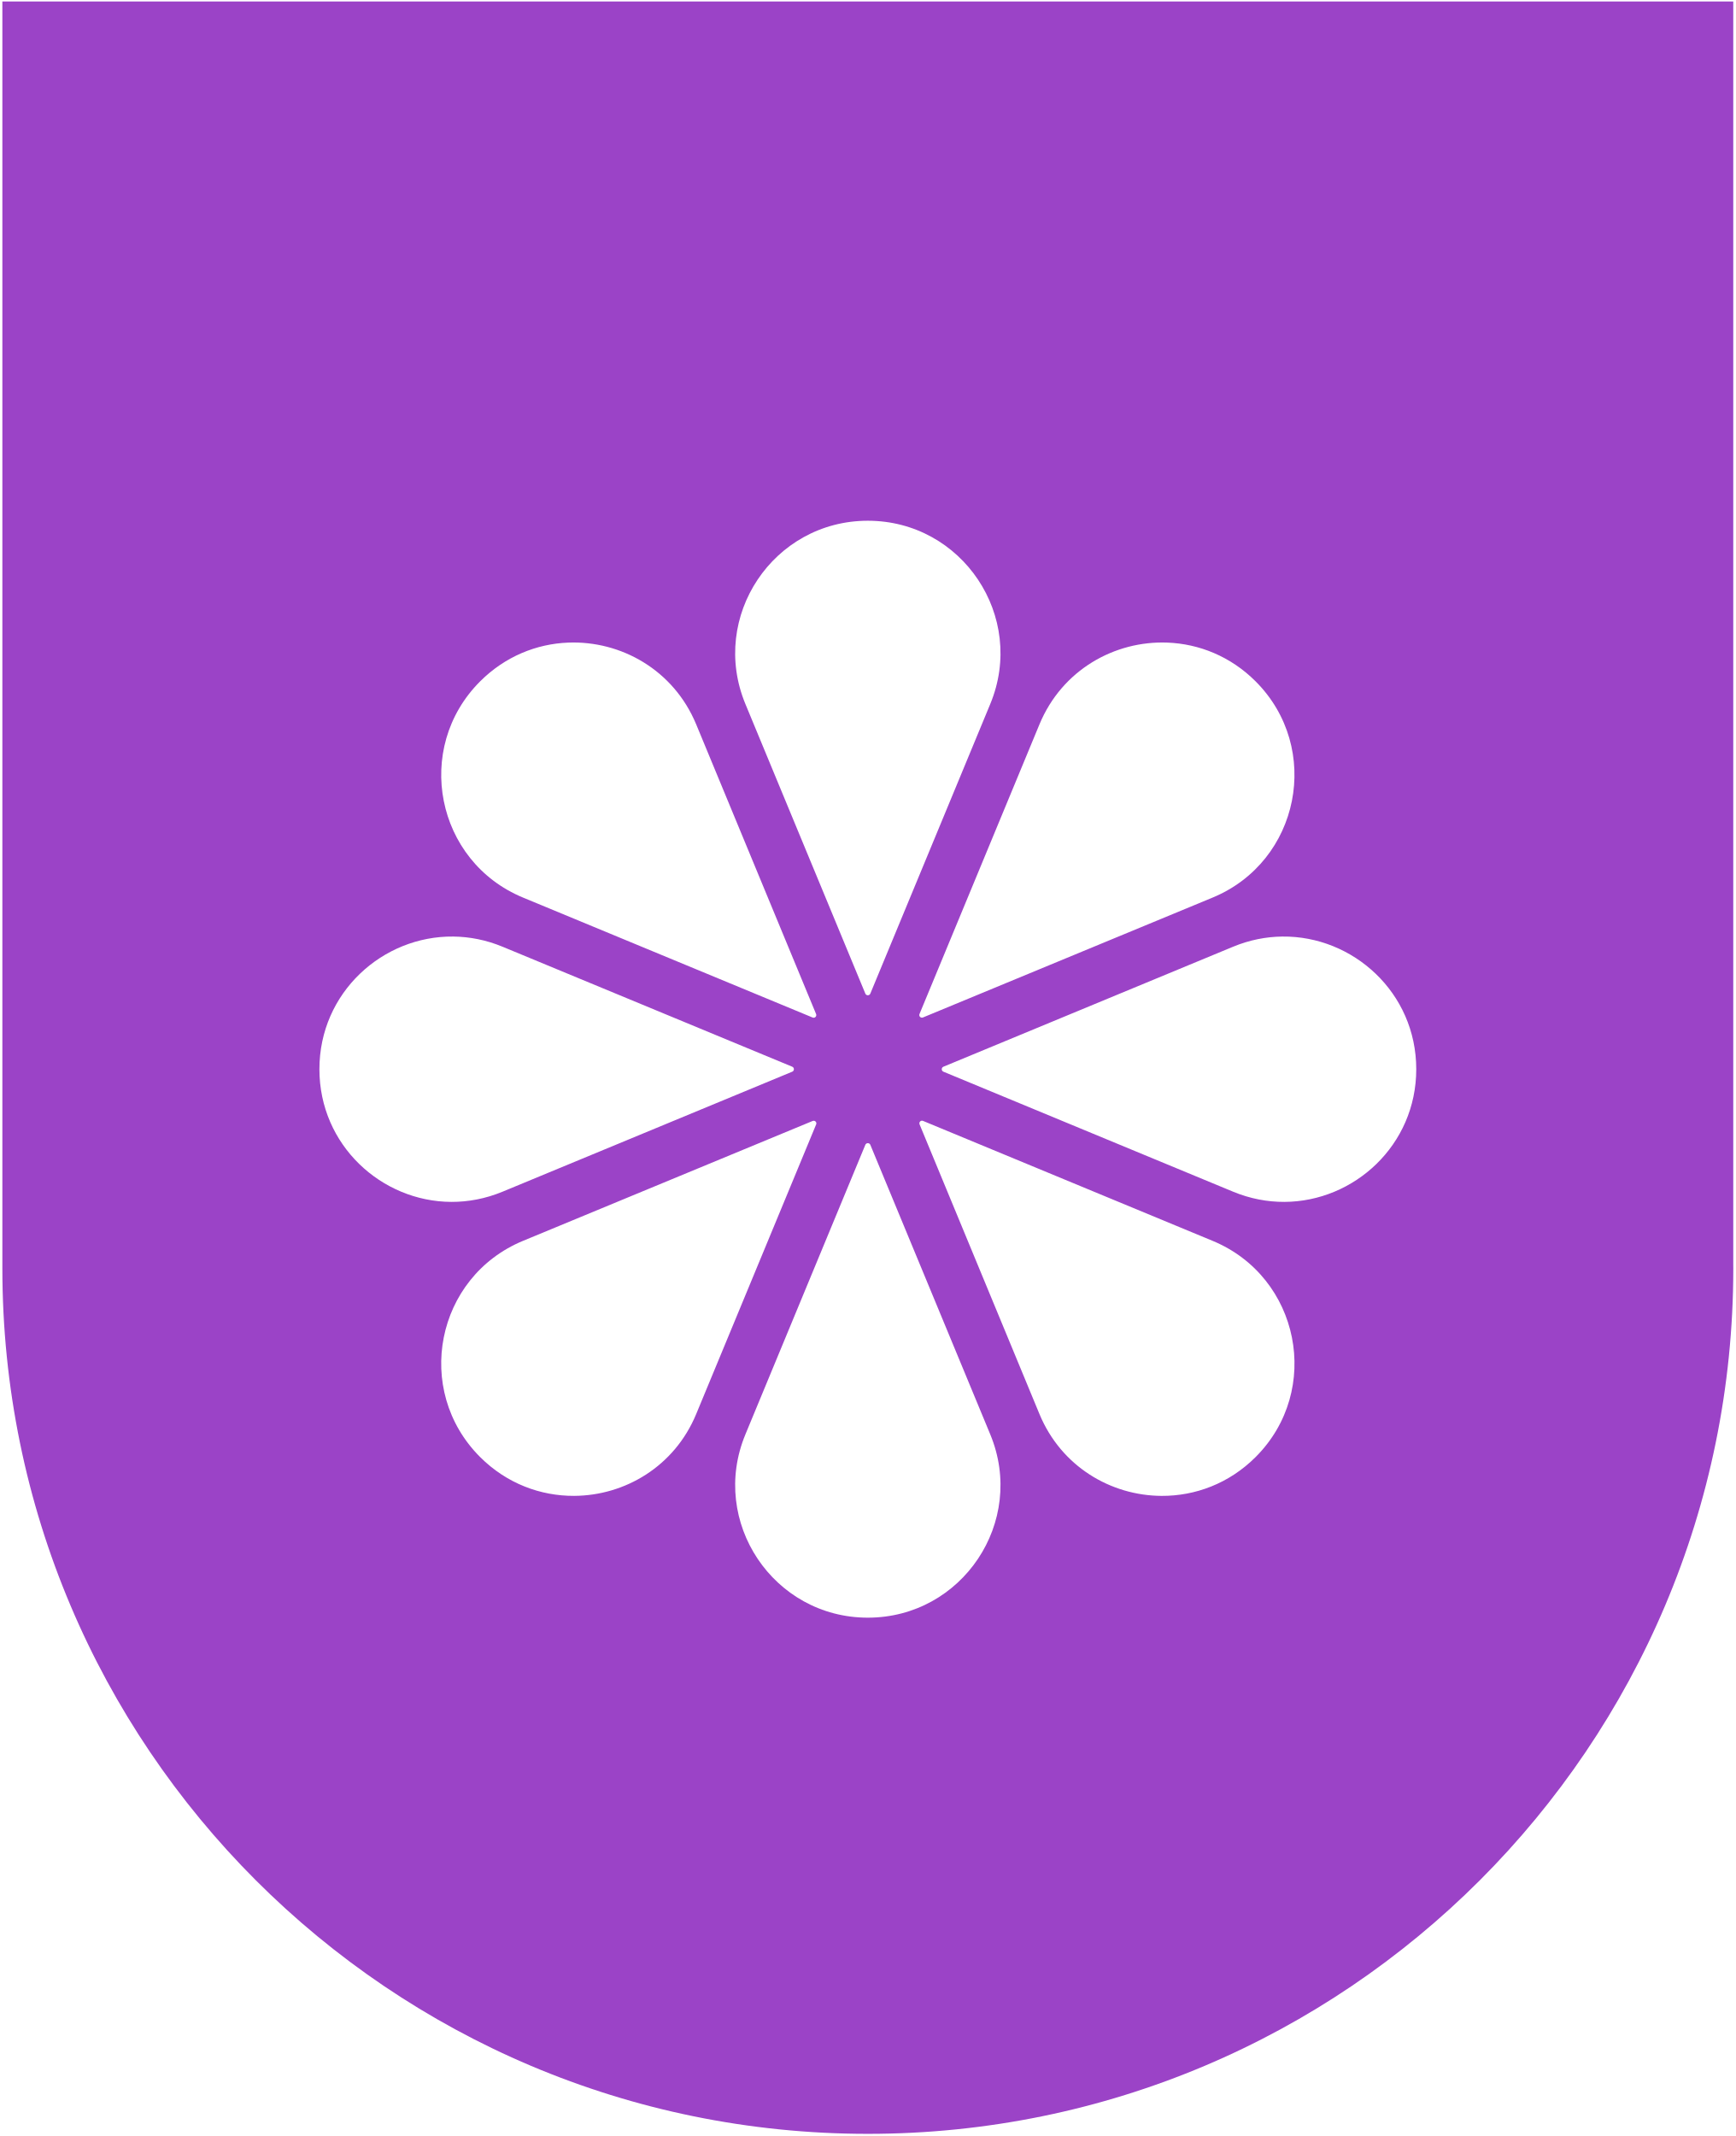
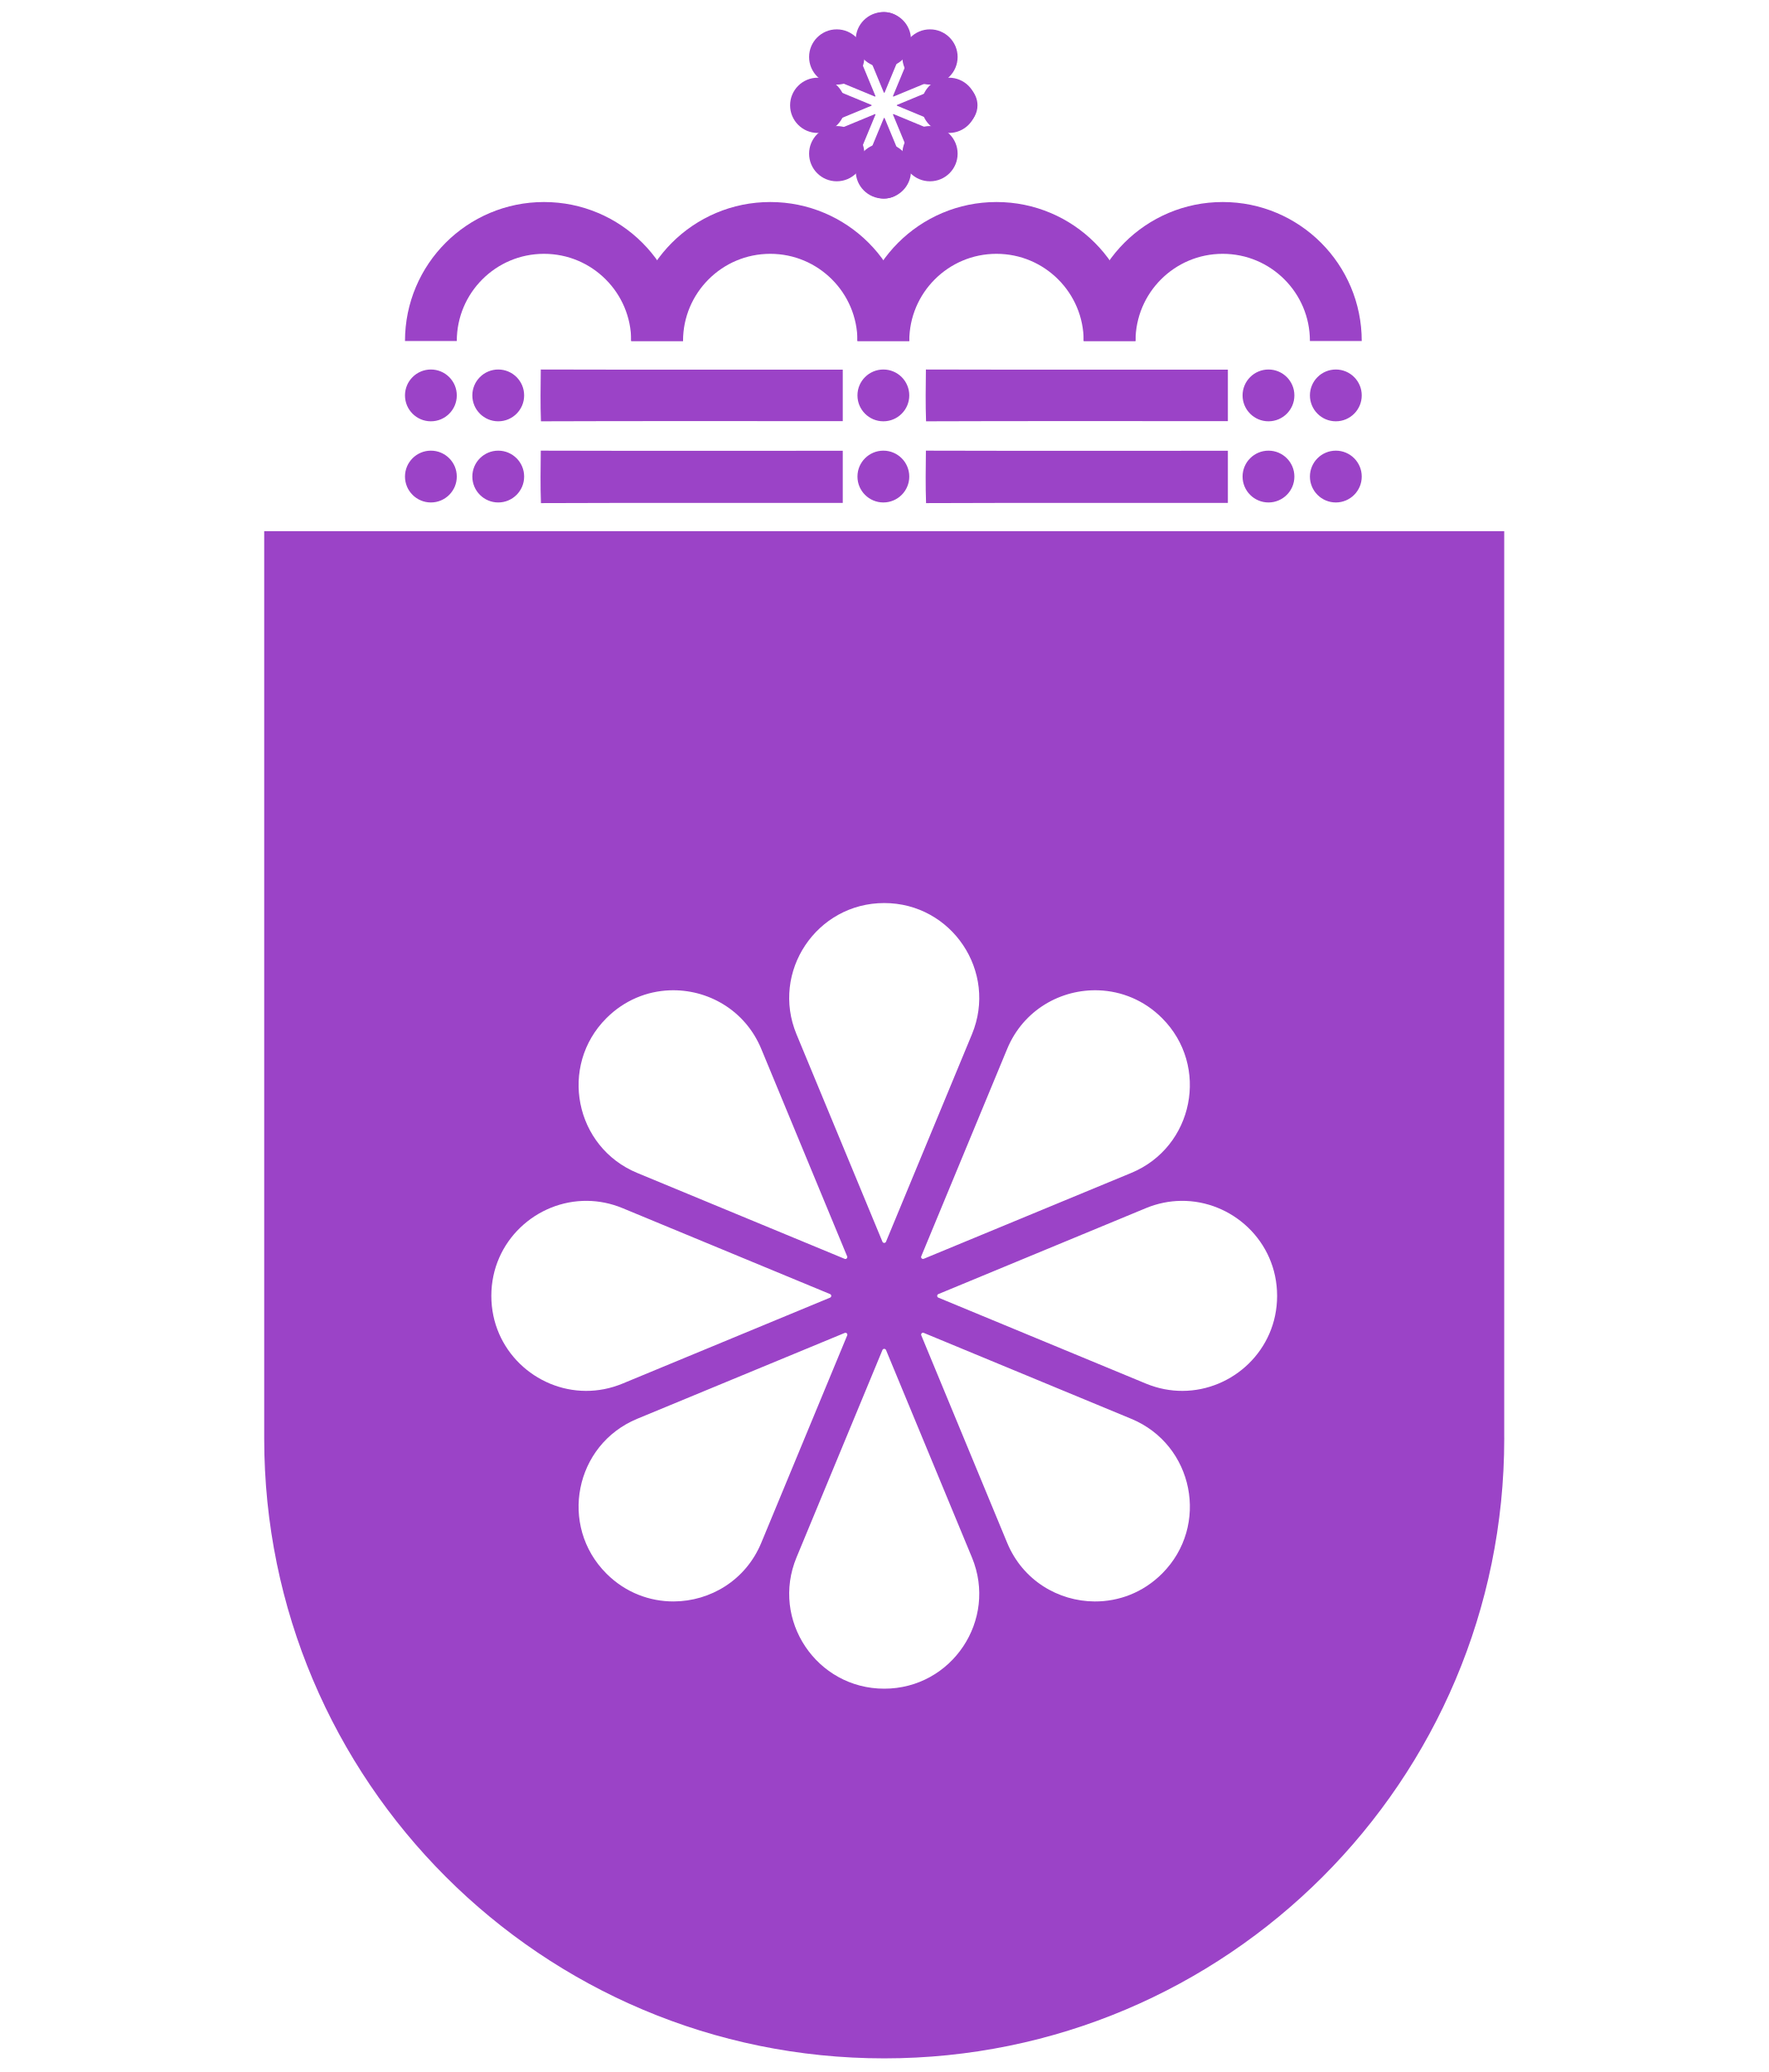
- <svg xmlns="http://www.w3.org/2000/svg" width="720" height="886" viewBox="0 0 720 886">
-   <path id="Path" fill="#9b43c7" stroke="none" d="M 360 885.105 C 161.722 885.105 0.982 724.366 0.982 526.088 C 0.982 525.617 0.996 525.13 0.982 524.66 L 0.982 0.625 L 719.004 0.625 L 719.004 524.66 C 719.004 525.13 719.018 525.603 719.018 526.088 C 719.018 724.366 558.278 885.105 360 885.105 Z M 360 671 C 399.174 671 425.786 631.197 410.795 595 L 361.031 474.854 C 360.844 474.399 360.42 474.178 360 474.178 C 359.58 474.178 359.156 474.399 358.969 474.854 L 309.205 595 C 294.211 631.197 320.826 671 360 671 Z M 481.826 620.482 C 495.744 620.558 509.845 615.398 520.885 604.354 C 548.582 576.654 539.234 529.692 503.039 514.701 L 382.893 464.938 C 381.971 464.561 381.094 465.481 381.471 466.393 L 431.197 586.541 C 440.217 608.316 460.813 620.368 481.826 620.482 Z M 238.189 620.475 C 259.193 620.362 279.781 608.316 288.799 586.541 L 338.564 466.393 C 338.941 465.471 338.019 464.597 337.107 464.971 L 216.957 514.701 C 180.762 529.692 171.441 576.643 199.148 604.354 C 210.185 615.389 224.278 620.549 238.189 620.475 Z M 187.201 498.537 C 194.222 498.567 201.429 497.225 208.498 494.297 L 328.646 444.531 C 329.558 444.154 329.558 442.846 328.646 442.469 L 208.498 392.705 C 201.711 389.891 194.814 388.552 188.059 388.475 C 158.79 388.138 132.5 411.672 132.5 443.5 C 132.5 475.023 158.274 498.415 187.201 498.537 Z M 532.797 498.537 C 561.724 498.415 587.5 475.023 587.5 443.5 C 587.5 411.672 561.211 388.138 531.939 388.475 C 525.187 388.552 518.287 389.891 511.5 392.705 L 391.354 442.469 C 390.442 442.846 390.442 444.154 391.354 444.531 L 511.5 494.297 C 518.569 497.225 525.776 498.567 532.797 498.537 Z M 337.449 422.148 C 338.229 422.21 338.857 421.405 338.529 420.607 L 288.799 300.461 C 279.425 277.841 257.564 265.704 235.727 266.547 C 222.622 267.053 209.541 272.26 199.148 282.652 C 171.451 310.35 180.762 357.309 216.957 372.303 L 337.107 422.066 C 337.223 422.113 337.338 422.14 337.449 422.148 Z M 382.387 422.117 C 382.55 422.127 382.722 422.1 382.893 422.029 L 503.039 372.303 C 539.234 357.309 548.571 310.325 520.85 282.615 C 510.463 272.229 497.377 267.053 484.27 266.547 C 462.43 265.704 440.571 277.841 431.197 300.461 L 381.434 420.607 C 381.13 421.356 381.68 422.076 382.387 422.117 Z M 359.998 412.832 C 360.42 412.832 360.843 412.604 361.031 412.148 L 410.795 292 C 425.786 255.803 399.174 216 360 216 C 320.826 216 294.211 255.803 309.205 292 L 358.969 412.148 C 359.156 412.604 359.576 412.832 359.998 412.832 Z" />
-   <path id="Path-copy" fill="#f99633" stroke="none" visibility="hidden" d="M 359 263 C 313.455 263 282.511 309.277 299.943 351.361 L 357.801 491.049 C 358.236 492.108 359.761 492.108 360.199 491.049 L 418.057 351.361 C 435.486 309.277 404.546 263 359 263 Z M 214.516 321.769 C 199.28 322.357 184.069 328.409 171.987 340.492 C 139.785 372.694 150.612 427.29 192.694 444.722 L 332.384 502.581 C 333.456 503.016 334.472 501.944 334.037 500.885 L 276.22 361.197 C 265.321 334.898 239.904 320.788 214.516 321.769 Z M 503.481 321.769 C 478.089 320.788 452.676 334.898 441.777 361.197 L 383.92 500.885 C 383.485 501.957 384.556 502.976 385.616 502.538 L 525.303 444.722 C 567.385 427.29 578.24 372.666 546.01 340.449 C 533.934 328.374 518.72 322.357 503.481 321.769 Z M 159.094 463.526 C 125.065 463.134 94.501 490.496 94.501 527.501 C 94.501 573.046 140.776 603.99 182.858 586.557 L 322.548 528.7 C 323.608 528.262 323.608 526.739 322.548 526.301 L 182.858 468.444 C 174.966 465.172 166.948 463.616 159.094 463.526 Z M 558.903 463.526 C 551.052 463.616 543.03 465.172 535.139 468.444 L 395.452 526.301 C 394.393 526.739 394.393 528.262 395.452 528.7 L 535.139 586.557 C 577.221 603.99 623.499 573.046 623.499 527.501 C 623.499 490.496 592.935 463.134 558.903 463.526 Z M 385.616 552.423 C 384.544 551.985 383.525 553.057 383.963 554.116 L 441.777 693.804 C 459.209 735.888 513.836 746.74 546.05 714.514 C 578.252 682.309 567.385 627.71 525.303 610.281 L 385.616 552.423 Z M 332.384 552.464 L 192.694 610.281 C 150.612 627.71 139.773 682.296 171.987 714.514 C 204.192 746.715 258.791 735.888 276.22 693.804 L 334.077 554.116 C 334.515 553.045 333.444 552.029 332.384 552.464 Z M 359 563.167 C 358.512 563.167 358.018 563.424 357.801 563.953 L 299.943 703.64 C 282.511 745.724 313.455 792 359 792 C 404.546 792 435.486 745.724 418.057 703.64 L 360.199 563.953 C 359.982 563.424 359.488 563.167 359 563.167 Z" />
-   <path id="Path-copy-2" fill="#f99633" stroke="none" visibility="hidden" d="M 360 216 C 320.826 216 294.211 255.803 309.204 292 L 358.969 412.148 C 359.343 413.059 360.655 413.059 361.031 412.148 L 410.796 292 C 425.787 255.803 399.174 216 360 216 Z M 235.727 266.548 C 222.623 267.054 209.54 272.259 199.148 282.652 C 171.45 310.349 180.763 357.308 216.958 372.302 L 337.107 422.067 C 338.029 422.441 338.903 421.519 338.529 420.608 L 288.8 300.46 C 279.426 277.841 257.564 265.704 235.727 266.548 Z M 484.27 266.548 C 462.43 265.704 440.572 277.841 431.198 300.46 L 381.434 420.608 C 381.06 421.53 381.981 422.406 382.893 422.029 L 503.04 372.302 C 539.234 357.308 548.571 310.325 520.85 282.615 C 510.463 272.229 497.377 267.054 484.27 266.548 Z M 188.058 388.475 C 158.79 388.138 132.501 411.672 132.501 443.501 C 132.501 482.675 172.303 509.29 208.498 494.296 L 328.647 444.532 C 329.558 444.155 329.558 442.846 328.647 442.469 L 208.498 392.705 C 201.71 389.891 194.813 388.552 188.058 388.475 Z M 531.939 388.475 C 525.187 388.552 518.287 389.891 511.5 392.705 L 391.353 442.469 C 390.442 442.846 390.442 444.155 391.353 444.532 L 511.5 494.296 C 547.695 509.29 587.499 482.675 587.499 443.501 C 587.499 411.672 561.211 388.138 531.939 388.475 Z M 382.893 464.937 C 381.971 464.56 381.094 465.482 381.471 466.393 L 431.198 586.54 C 446.191 622.738 493.177 632.072 520.884 604.353 C 548.582 576.653 539.234 529.692 503.04 514.701 L 382.893 464.937 Z M 337.107 464.972 L 216.958 514.701 C 180.763 529.692 171.44 576.642 199.148 604.353 C 226.848 632.05 273.809 622.738 288.8 586.54 L 338.564 466.393 C 338.94 465.471 338.019 464.597 337.107 464.972 Z M 360 474.177 C 359.58 474.177 359.156 474.399 358.969 474.853 L 309.204 595 C 294.211 631.198 320.826 671 360 671 C 399.174 671 425.787 631.198 410.796 595 L 361.031 474.853 C 360.844 474.399 360.42 474.177 360 474.177 Z" />
+ <svg xmlns="http://www.w3.org/2000/svg" width="1024" height="1200" viewBox="0 0 1024 1200">
+   <path id="Path" fill="#9b43c7" stroke="none" d="M 512 1192.105 C 313.722 1192.105 152.982 1031.366 152.982 833.088 C 152.982 832.617 152.996 832.13 152.982 831.66 L 152.982 307.625 L 871.004 307.625 L 871.004 831.66 C 871.004 832.13 871.018 832.603 871.018 833.088 C 871.018 1031.366 710.278 1192.105 512 1192.105 Z M 512 978 C 551.174 978 577.786 938.197 562.795 902 L 513.031 781.854 C 512.844 781.399 512.419 781.178 512 781.178 C 511.58 781.178 511.156 781.399 510.969 781.854 L 461.205 902 C 446.211 938.197 472.826 978 512 978 Z M 633.826 927.482 C 647.744 927.558 661.845 922.398 672.885 911.354 C 700.582 883.654 691.234 836.692 655.039 821.701 L 534.893 771.938 C 533.971 771.561 533.094 772.481 533.471 773.393 L 583.197 893.541 C 592.217 915.316 612.813 927.368 633.826 927.482 Z M 390.189 927.475 C 411.193 927.362 431.781 915.316 440.799 893.541 L 490.564 773.393 C 490.941 772.471 490.019 771.597 489.107 771.971 L 368.957 821.701 C 332.762 836.692 323.441 883.643 351.148 911.354 C 362.185 922.389 376.278 927.549 390.189 927.475 Z M 339.201 805.537 C 346.222 805.567 353.429 804.225 360.498 801.297 L 480.646 751.531 C 481.558 751.154 481.558 749.846 480.646 749.469 L 360.498 699.705 C 353.711 696.891 346.814 695.552 340.059 695.475 C 310.79 695.138 284.5 718.672 284.5 750.5 C 284.5 782.023 310.274 805.415 339.201 805.537 Z M 684.797 805.537 C 713.724 805.415 739.5 782.023 739.5 750.5 C 739.5 718.672 713.211 695.138 683.939 695.475 C 677.187 695.552 670.287 696.891 663.5 699.705 L 543.354 749.469 C 542.442 749.846 542.442 751.154 543.354 751.531 L 663.5 801.297 C 670.569 804.225 677.776 805.567 684.797 805.537 Z M 489.449 729.148 C 490.229 729.21 490.857 728.405 490.529 727.607 L 440.799 607.461 C 431.425 584.841 409.564 572.704 387.727 573.547 C 374.622 574.053 361.541 579.26 351.148 589.652 C 323.451 617.35 332.762 664.309 368.957 679.303 L 489.107 729.066 C 489.223 729.113 489.338 729.14 489.449 729.148 Z M 534.387 729.117 C 534.55 729.127 534.722 729.1 534.893 729.029 L 655.039 679.303 C 691.234 664.309 700.571 617.325 672.85 589.615 C 662.463 579.229 649.377 574.053 636.27 573.547 C 614.43 572.704 592.571 584.841 583.197 607.461 L 533.434 727.607 C 533.13 728.356 533.68 729.076 534.387 729.117 Z M 511.998 719.832 C 512.42 719.832 512.843 719.604 513.031 719.148 L 562.795 599 C 577.786 562.803 551.174 523 512 523 C 472.826 523 446.211 562.803 461.205 599 L 510.969 719.148 C 511.156 719.604 511.576 719.832 511.998 719.832 Z" />
+   <path id="Path-copy" fill="#f99633" stroke="none" visibility="hidden" d="M 511 570 C 465.455 570 434.511 616.277 451.943 658.361 L 509.801 798.049 C 510.236 799.108 511.761 799.108 512.199 798.049 L 570.057 658.361 C 587.486 616.277 556.546 570 511 570 Z M 366.516 628.769 C 351.28 629.357 336.069 635.409 323.987 647.492 C 291.785 679.694 302.612 734.29 344.694 751.722 L 484.384 809.581 C 485.456 810.016 486.472 808.944 486.037 807.885 L 428.22 668.197 C 417.321 641.898 391.904 627.788 366.516 628.769 Z M 655.481 628.769 C 630.089 627.788 604.676 641.898 593.777 668.197 L 535.92 807.885 C 535.485 808.957 536.556 809.976 537.616 809.538 L 677.303 751.722 C 719.385 734.29 730.24 679.666 698.01 647.449 C 685.934 635.374 670.72 629.357 655.481 628.769 Z M 311.094 770.526 C 277.065 770.134 246.501 797.496 246.501 834.501 C 246.501 880.046 292.776 910.99 334.858 893.557 L 474.548 835.7 C 475.608 835.262 475.608 833.739 474.548 833.301 L 334.858 775.444 C 326.966 772.172 318.948 770.616 311.094 770.526 Z M 710.903 770.526 C 703.052 770.616 695.03 772.172 687.139 775.444 L 547.452 833.301 C 546.393 833.739 546.393 835.262 547.452 835.7 L 687.139 893.557 C 729.221 910.99 775.499 880.046 775.499 834.501 C 775.499 797.496 744.935 770.134 710.903 770.526 Z M 537.616 859.423 C 536.544 858.985 535.525 860.057 535.963 861.116 L 593.777 1000.804 C 611.209 1042.888 665.836 1053.74 698.05 1021.514 C 730.252 989.309 719.385 934.71 677.303 917.281 L 537.616 859.423 Z M 484.384 859.464 L 344.694 917.281 C 302.612 934.71 291.773 989.296 323.987 1021.514 C 356.192 1053.715 410.791 1042.888 428.22 1000.804 L 486.077 861.116 C 486.515 860.045 485.444 859.029 484.384 859.464 Z M 511 870.167 C 510.512 870.167 510.018 870.424 509.801 870.953 L 451.943 1010.64 C 434.511 1052.724 465.455 1099 511 1099 C 556.546 1099 587.486 1052.724 570.057 1010.64 L 512.199 870.953 C 511.982 870.424 511.488 870.167 511 870.167 Z" />
+   <path id="Path-copy-2" fill="#f99633" stroke="none" visibility="hidden" d="M 512 523 C 472.826 523 446.211 562.803 461.204 599 L 510.969 719.148 C 511.343 720.059 512.655 720.059 513.031 719.148 L 562.796 599 C 577.787 562.803 551.174 523 512 523 Z M 387.727 573.548 C 374.623 574.054 361.54 579.259 351.148 589.652 C 323.45 617.349 332.763 664.308 368.958 679.302 L 489.107 729.067 C 490.029 729.441 490.903 728.519 490.529 727.608 L 440.8 607.46 C 431.426 584.841 409.564 572.704 387.727 573.548 Z M 636.27 573.548 C 614.43 572.704 592.572 584.841 583.198 607.46 L 533.434 727.608 C 533.06 728.53 533.981 729.406 534.893 729.029 L 655.04 679.302 C 691.234 664.308 700.571 617.325 672.85 589.615 C 662.463 579.229 649.377 574.054 636.27 573.548 Z M 340.058 695.475 C 310.79 695.138 284.501 718.672 284.501 750.5 C 284.501 789.675 324.303 816.29 360.498 801.296 L 480.647 751.532 C 481.558 751.155 481.558 749.846 480.647 749.469 L 360.498 699.705 C 353.71 696.891 346.813 695.552 340.058 695.475 Z M 683.939 695.475 C 677.187 695.552 670.287 696.891 663.5 699.705 L 543.353 749.469 C 542.442 749.846 542.442 751.155 543.353 751.532 L 663.5 801.296 C 699.695 816.29 739.499 789.675 739.499 750.5 C 739.499 718.672 713.211 695.138 683.939 695.475 Z M 534.893 771.937 C 533.971 771.56 533.094 772.482 533.471 773.393 L 583.198 893.54 C 598.191 929.738 645.177 939.072 672.884 911.353 C 700.582 883.653 691.234 836.692 655.04 821.701 L 534.893 771.937 Z M 489.107 771.972 L 368.958 821.701 C 332.763 836.692 323.44 883.642 351.148 911.353 C 378.848 939.05 425.809 929.738 440.8 893.54 L 490.564 773.393 C 490.94 772.471 490.019 771.597 489.107 771.972 Z M 512 781.177 C 511.58 781.177 511.156 781.399 510.969 781.853 L 461.204 902 C 446.211 938.198 472.826 978 512 978 C 551.174 978 577.787 938.198 562.796 902 L 513.031 781.853 C 512.844 781.399 512.42 781.177 512 781.177 Z" />
+   <g id="Group-copy">
+     <path id="svg6-copy-6" fill="#f3852b" stroke="none" visibility="hidden" d="M 313.515 308 C 312.671 302.338 313.063 296.662 313.304 291 C 445.862 291.096 578.42 291.022 710.977 291.037 C 711.008 296.677 711.008 302.309 710.977 307.941 C 578.48 307.978 445.983 307.867 313.515 308 Z" />
+     <path id="svg6-copy-2" fill="#9b43c7" stroke="none" d="M 313.227 291.38 C 312.855 281.262 313.028 271.118 313.134 261 C 371.419 261.172 429.705 261.04 487.99 261.066 C 488.003 271.144 488.003 281.209 487.99 291.274 C 429.731 291.34 371.472 291.142 313.227 291.38 Z" />
+     <path id="svg6-copy-4" fill="#9b43c7" stroke="none" d="M 536.227 291.38 C 535.855 281.262 536.028 271.118 536.134 261 C 594.419 261.172 652.705 261.04 710.99 261.066 C 711.003 271.144 711.003 281.209 710.99 291.274 C 652.731 291.34 594.472 291.142 536.227 291.38 Z" />
+     <path id="svg6-copy-3" fill="#9b43c7" stroke="none" d="M 313.227 244 C 312.855 234.009 313.028 223.991 313.134 214 C 371.419 214.17 429.705 214.039 487.99 214.065 C 488.003 224.017 488.003 233.956 487.99 243.895 C 429.731 243.961 371.472 243.765 313.227 244 Z" />
+     <path id="svg6-copy-5" fill="#9b43c7" stroke="none" d="M 536.227 244 C 535.855 234.009 536.028 223.991 536.134 214 C 594.419 214.17 652.705 214.039 710.99 214.065 C 711.003 224.017 711.003 233.956 710.99 243.895 C 652.731 243.961 594.472 243.765 536.227 244 Z" />
+     <g id="Group">
+       <path id="Shape-copy-12" fill="#9b43c7" fill-rule="evenodd" stroke="none" d="M 264.5 229 C 264.5 220.716 257.784 214 249.5 214 C 241.216 214 234.5 220.716 234.5 229 C 234.5 237.284 241.216 244 249.5 244 C 257.784 244 264.5 237.284 264.5 229 Z" />
+       <path id="Shape-copy-15" fill="#9b43c7" fill-rule="evenodd" stroke="none" d="M 303.5 229 C 303.5 220.716 296.784 214 288.5 214 C 280.216 214 273.5 220.716 273.5 229 C 273.5 237.284 280.216 244 288.5 244 C 296.784 244 303.5 237.284 303.5 229 Z" />
+       <path id="Shape-copy-17" fill="#9b43c7" fill-rule="evenodd" stroke="none" d="M 264.5 276 C 264.5 267.716 257.784 261 249.5 261 C 241.216 261 234.5 267.716 234.5 276 C 234.5 284.284 241.216 291 249.5 291 C 257.784 291 264.5 284.284 264.5 276 Z" />
+       <path id="Shape-copy-16" fill="#9b43c7" fill-rule="evenodd" stroke="none" d="M 303.5 276 C 303.5 267.716 296.784 261 288.5 261 C 280.216 261 273.5 267.716 273.5 276 C 273.5 284.284 280.216 291 288.5 291 C 296.784 291 303.5 284.284 303.5 276 Z" />
+       <path id="Shape-copy-19" fill="#9b43c7" fill-rule="evenodd" stroke="none" d="M 749.5 276 C 749.5 267.716 742.784 261 734.5 261 C 726.216 261 719.5 267.716 719.5 276 C 719.5 284.284 726.216 291 734.5 291 C 742.784 291 749.5 284.284 749.5 276 Z" />
+       <path id="Shape-copy-18" fill="#9b43c7" fill-rule="evenodd" stroke="none" d="M 788.5 276 C 788.5 267.716 781.784 261 773.5 261 C 765.216 261 758.5 267.716 758.5 276 C 758.5 284.284 765.216 291 773.5 291 C 781.784 291 788.5 284.284 788.5 276 Z" />
+       <path id="Shape-copy-13" fill="#9b43c7" fill-rule="evenodd" stroke="none" d="M 788.5 229 C 788.5 220.716 781.784 214 773.5 214 C 765.216 214 758.5 220.716 758.5 229 C 758.5 237.284 765.216 244 773.5 244 C 781.784 244 788.5 237.284 788.5 229 Z" />
+       <path id="Shape-copy-14" fill="#9b43c7" fill-rule="evenodd" stroke="none" d="M 749.5 229 C 749.5 220.716 742.784 214 734.5 214 C 726.216 214 719.5 220.716 719.5 229 C 719.5 237.284 726.216 244 734.5 244 C 742.784 244 749.5 237.284 749.5 229 Z" />
+       <path id="Shape-copy-20" fill="#9b43c7" fill-rule="evenodd" stroke="none" d="M 526.5 229 C 526.5 220.716 519.784 214 511.5 214 C 503.216 214 496.5 220.716 496.5 229 C 496.5 237.284 503.216 244 511.5 244 C 519.784 244 526.5 237.284 526.5 229 Z" />
+       <path id="Shape-copy-21" fill="#9b43c7" fill-rule="evenodd" stroke="none" d="M 526.5 276 C 526.5 267.716 519.784 261 511.5 261 C 503.216 261 496.5 267.716 496.5 276 C 496.5 284.284 503.216 291 511.5 291 C 519.784 291 526.5 284.284 526.5 276 Z" />
+     </g>
+     <g id="g1">
+       <path id="Path-copy-4" fill="#9b43c7" stroke="none" d="M 512 7 C 502.701 7 496.384 16.448 499.943 25.04 L 511.755 53.558 C 511.844 53.774 512.155 53.774 512.245 53.558 L 524.057 25.04 C 527.615 16.448 521.299 7 512 7 Z M 482.502 18.998 C 479.392 19.118 476.286 20.354 473.82 22.821 C 467.245 29.395 469.456 40.541 478.047 44.1 L 506.566 55.913 C 506.785 56.001 506.992 55.783 506.904 55.566 L 495.1 27.048 C 492.875 21.679 487.686 18.798 482.502 18.998 Z M 541.497 18.998 C 536.313 18.798 531.125 21.679 528.9 27.048 L 517.088 55.566 C 516.999 55.785 517.218 55.993 517.434 55.904 L 545.952 44.1 C 554.544 40.541 556.76 29.389 550.18 22.812 C 547.714 20.347 544.608 19.118 541.497 18.998 Z M 471.187 47.939 C 464.24 47.859 458 53.445 458 61 C 458 70.299 467.448 76.616 476.039 73.057 L 504.558 61.245 C 504.774 61.156 504.774 60.845 504.558 60.755 L 476.039 48.943 C 474.428 48.275 472.791 47.958 471.187 47.939 Z M 552.812 47.939 C 551.209 47.958 549.571 48.275 547.96 48.943 L 519.442 60.755 C 519.226 60.845 519.226 61.156 519.442 61.245 L 547.96 73.057 C 556.552 76.616 566 70.299 566 61 C 566 53.445 559.76 47.859 552.812 47.939 Z M 517.434 66.088 C 517.215 65.999 517.007 66.218 517.096 66.434 L 528.9 94.952 C 532.459 103.544 543.611 105.76 550.188 99.181 C 556.762 92.606 554.544 81.459 545.952 77.901 L 517.434 66.088 Z M 506.566 66.097 L 478.047 77.901 C 469.456 81.459 467.243 92.603 473.82 99.181 C 480.395 105.755 491.541 103.544 495.1 94.952 L 506.912 66.434 C 507.001 66.215 506.782 66.008 506.566 66.097 Z M 512 68.282 C 511.9 68.282 511.8 68.334 511.755 68.442 L 499.943 96.96 C 496.384 105.552 502.701 115 512 115 C 521.299 115 527.615 105.552 524.057 96.96 L 512.245 68.442 C 512.2 68.334 512.1 68.282 512 68.282 Z" />
+       <g id="g2">
+         <path id="Shape" fill="#9b43c7" fill-rule="evenodd" stroke="none" d="M 565.5 61 C 565.5 52.163 558.337 45 549.5 45 C 540.663 45 533.5 52.163 533.5 61 C 533.5 69.837 540.663 77 549.5 77 C 558.337 77 565.5 69.837 565.5 61 Z" />
+         <path id="Shape-copy" fill="#9b43c7" fill-rule="evenodd" stroke="none" d="M 554.5 89 C 554.5 80.163 547.337 73 538.5 73 C 529.663 73 522.5 80.163 522.5 89 C 522.5 97.837 529.663 105 538.5 105 C 547.337 105 554.5 97.837 554.5 89 Z" />
+         <path id="Shape-copy-2" fill="#9b43c7" fill-rule="evenodd" stroke="none" d="M 527.5 99 C 527.5 90.163 520.337 83 511.5 83 C 502.663 83 495.5 90.163 495.5 99 C 495.5 107.837 502.663 115 511.5 115 C 520.337 115 527.5 107.837 527.5 99 Z" />
+         <path id="Shape-copy-3" fill="#9b43c7" fill-rule="evenodd" stroke="none" d="M 489.5 61 C 489.5 52.163 482.337 45 473.5 45 C 464.663 45 457.5 52.163 457.5 61 C 457.5 69.837 464.663 77 473.5 77 C 482.337 77 489.5 69.837 489.5 61 Z" />
+         <path id="Shape-copy-4" fill="#9b43c7" fill-rule="evenodd" stroke="none" d="M 500.5 89 C 500.5 80.163 493.337 73 484.5 73 C 475.663 73 468.5 80.163 468.5 89 C 468.5 97.837 475.663 105 484.5 105 C 493.337 105 500.5 97.837 500.5 89 Z" />
+         <path id="Shape-copy-7" fill="#9b43c7" fill-rule="evenodd" stroke="none" d="M 554.5 33 C 554.5 41.837 547.337 49 538.5 49 C 529.663 49 522.5 41.837 522.5 33 C 522.5 24.163 529.663 17 538.5 17 C 547.337 17 554.5 24.163 554.5 33 Z" />
+         <path id="Shape-copy-6" fill="#9b43c7" fill-rule="evenodd" stroke="none" d="M 527.5 23 C 527.5 31.837 520.337 39 511.5 39 C 502.663 39 495.5 31.837 495.5 23 C 495.5 14.163 502.663 7 511.5 7 C 520.337 7 527.5 14.163 527.5 23 Z" />
+         <path id="Shape-copy-5" fill="#9b43c7" fill-rule="evenodd" stroke="none" d="M 500.5 33 C 500.5 41.837 493.337 49 484.5 49 C 475.663 49 468.5 41.837 468.5 33 C 468.5 24.163 475.663 17 484.5 17 C 493.337 17 500.5 24.163 500.5 33 Z" />
+       </g>
+     </g>
+     <g id="g3">
+       <path id="path1" fill="none" stroke="#9b43c7" stroke-width="30" d="M 380.5 197.5 C 380.5 161.325 351.175 132 315 132 C 278.825 132 249.5 161.325 249.5 197.5 M 380.5 197.5" />
+       <path id="path2" fill="none" stroke="#9b43c7" stroke-width="30" d="M 511.5 197.5 C 511.5 161.325 482.175 132 446 132 C 409.825 132 380.5 161.325 380.5 197.5 M 511.5 197.5" />
+       <path id="path3" fill="none" stroke="#9b43c7" stroke-width="30" d="M 642.5 197.5 C 642.5 161.325 613.175 132 577 132 C 540.825 132 511.5 161.325 511.5 197.5 M 642.5 197.5" />
+       <path id="Path-copy-3" fill="none" stroke="#9b43c7" stroke-width="30" d="M 773.5 197.5 C 773.5 161.325 744.175 132 708 132 C 671.825 132 642.5 161.325 642.5 197.5 M 773.5 197.5" />
+     </g>
+   </g>
</svg>
